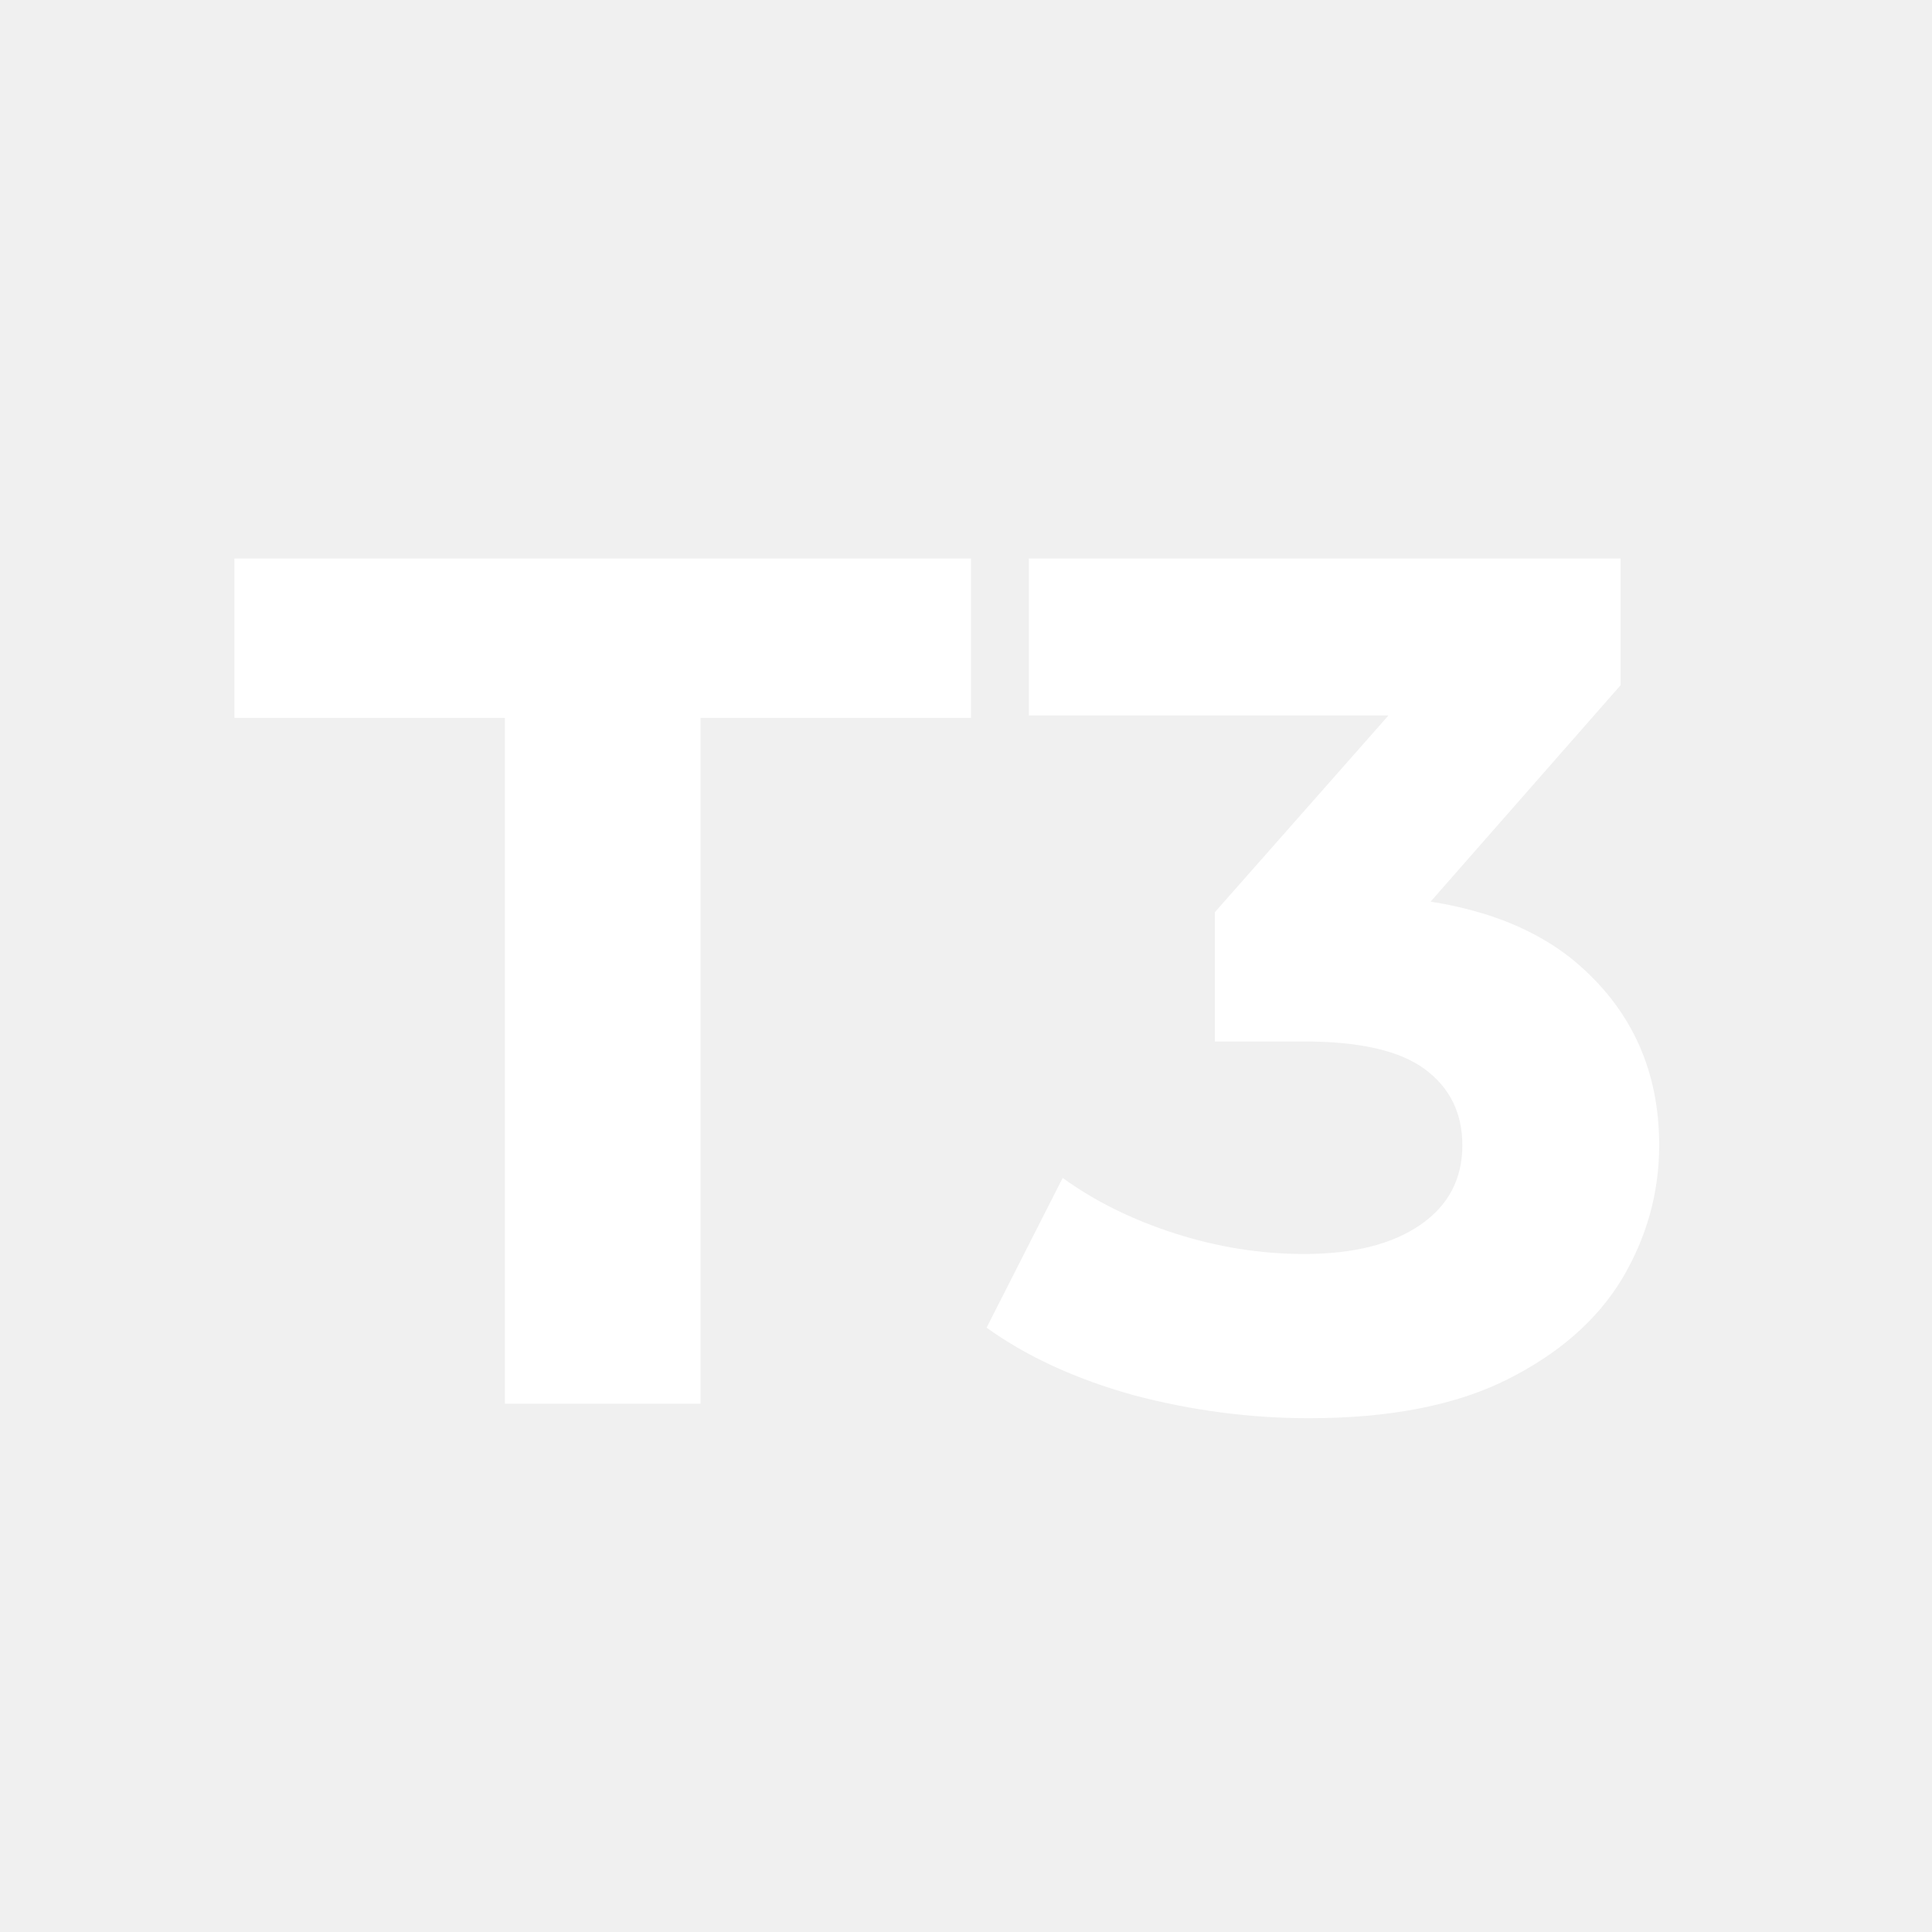
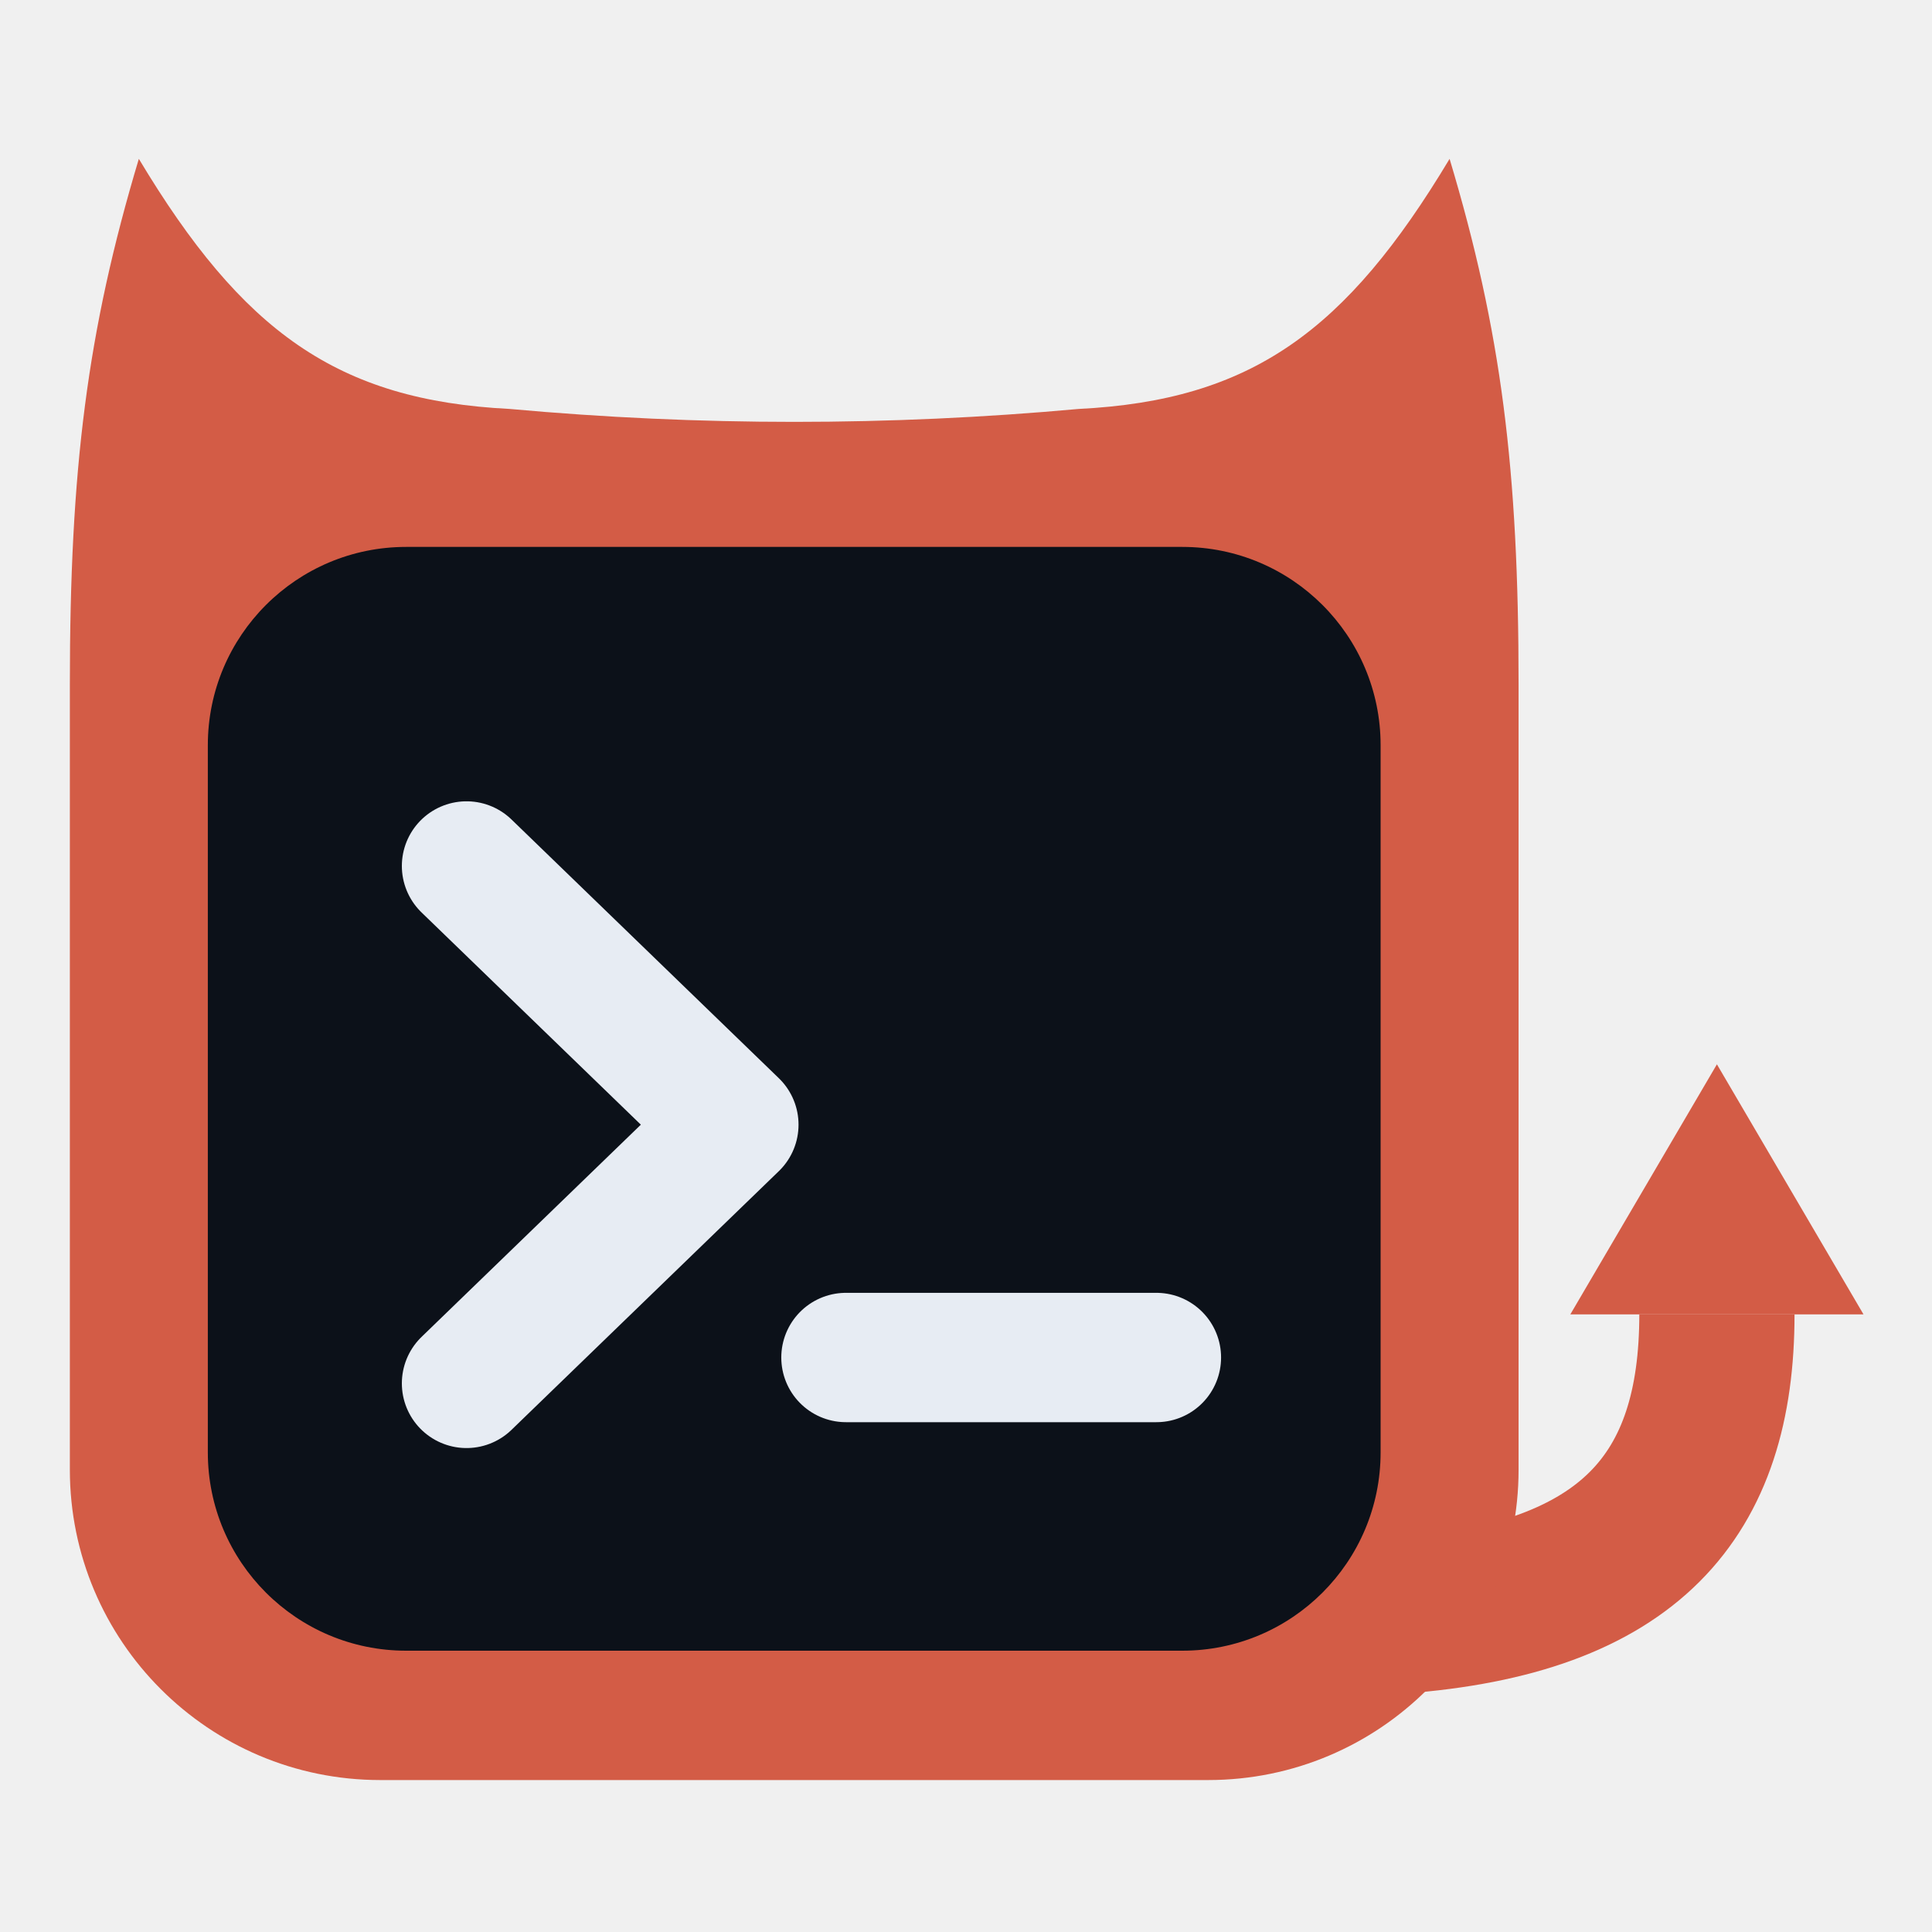
- <svg xmlns="http://www.w3.org/2000/svg" width="128" height="128" viewBox="0 0 128 128" fill="none">
-   <path d="M33.451 93V47.56H15.531V37H64.331V47.56H46.411V93H33.451ZM86.725 93.96C82.832 93.96 78.965 93.453 75.125 92.44C71.285 91.373 68.032 89.88 65.365 87.96L70.405 78.04C72.539 79.587 75.019 80.813 77.845 81.72C80.672 82.627 83.525 83.08 86.405 83.08C89.659 83.08 92.219 82.44 94.085 81.16C95.952 79.88 96.885 78.12 96.885 75.88C96.885 73.747 96.059 72.067 94.405 70.84C92.752 69.613 90.085 69 86.405 69H80.485V60.44L96.085 42.76L97.525 47.4H68.165V37H107.365V45.4L91.845 63.08L85.285 59.32H89.045C95.925 59.32 101.125 60.867 104.645 63.96C108.165 67.053 109.925 71.027 109.925 75.88C109.925 79.027 109.099 81.987 107.445 84.76C105.792 87.48 103.259 89.693 99.845 91.4C96.432 93.107 92.059 93.96 86.725 93.96Z" fill="white" />
+ <svg xmlns="http://www.w3.org/2000/svg" viewBox="0 0 512 512">
+   <g transform="translate(256 256) scale(1.08) translate(-256 -256)">
+     <g transform="translate(-57 -14) scale(1.058)">
+       <path d="M396 406c54-4 74-28 74-70" fill="none" stroke="#D35C46" stroke-width="36" />
+       <path fill="#D35C46" d="M504 336H436l34-58z" />
+       <path fill="#D35C46" d="M104 68c24 40 46 56 86 58 44 4 88 4 132 0 40-2 62-18 86-58 12 40 16 72 16 122v182a72 72 0 0 1-72 72H160a72 72 0 0 1-72-72V190c0-50 4-82 16-122Z" />
+       <rect width="272" height="256" x="120" y="158" fill="#0C1119" rx="46" />
+       <path fill="none" stroke="#E7ECF3" stroke-linecap="round" stroke-linejoin="round" stroke-width="30" d="m180 232 62 60-62 60m88 -6h72" />
+     </g>
+   </g>
</svg>
